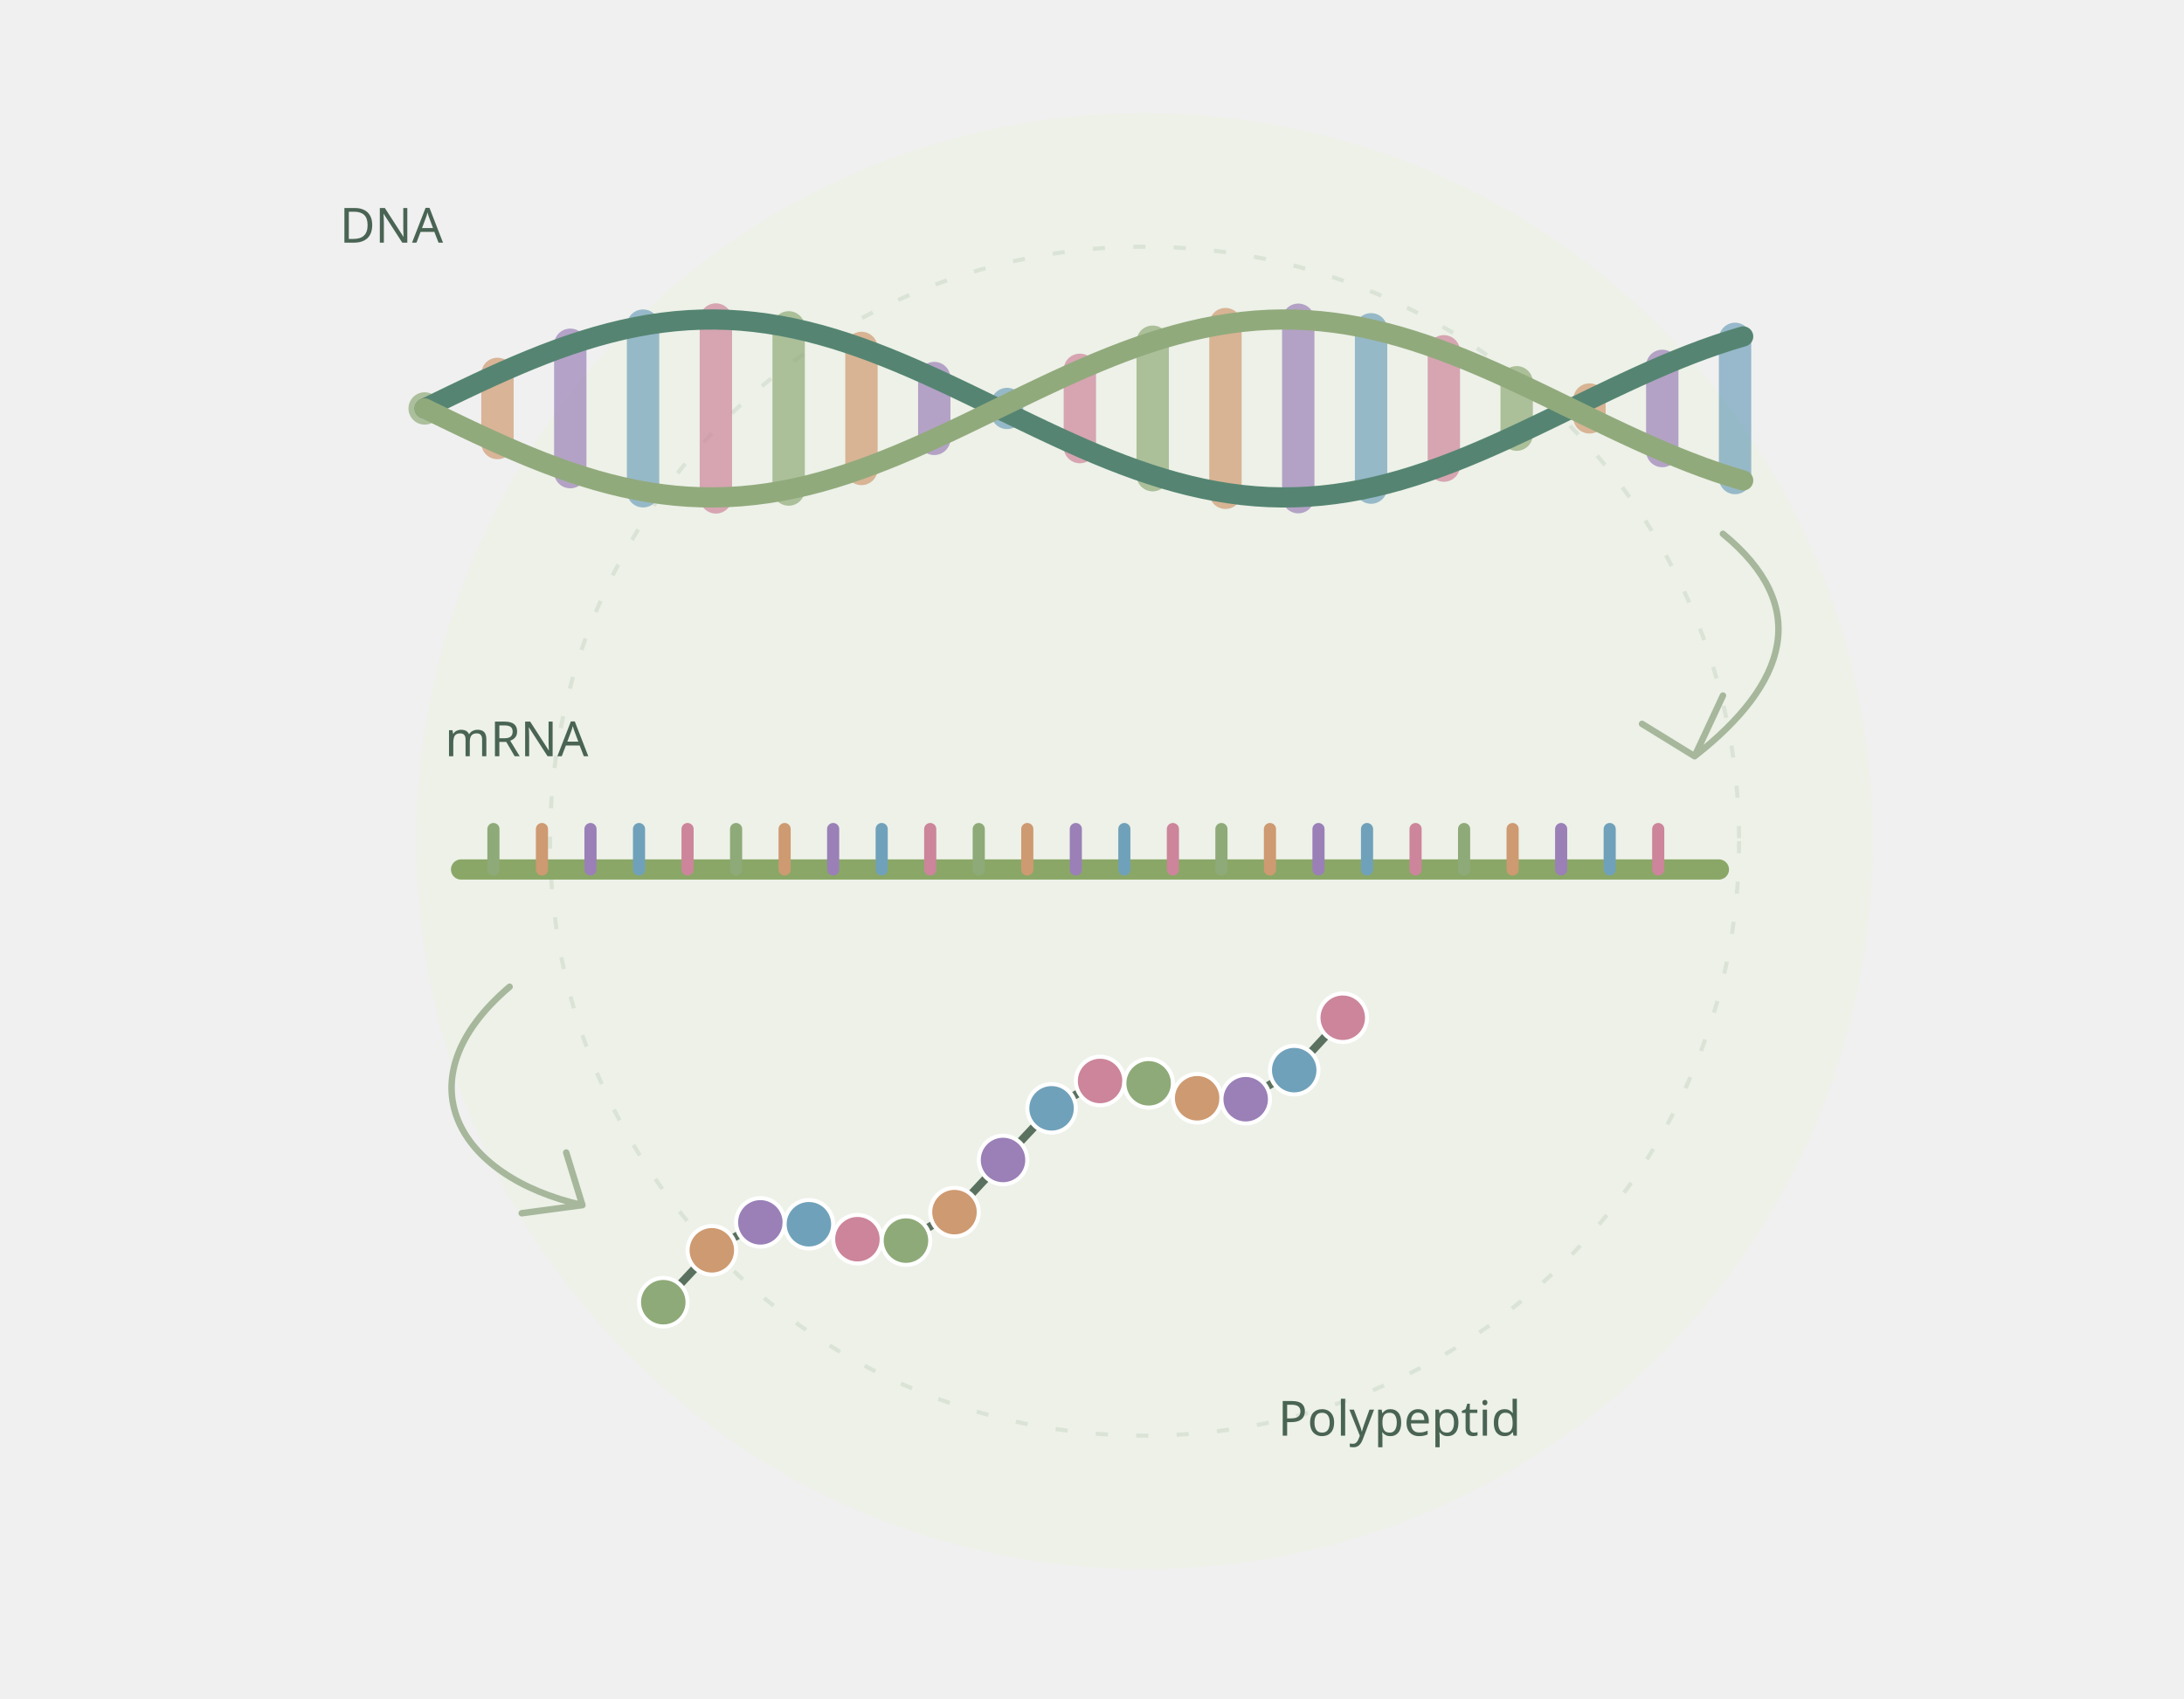
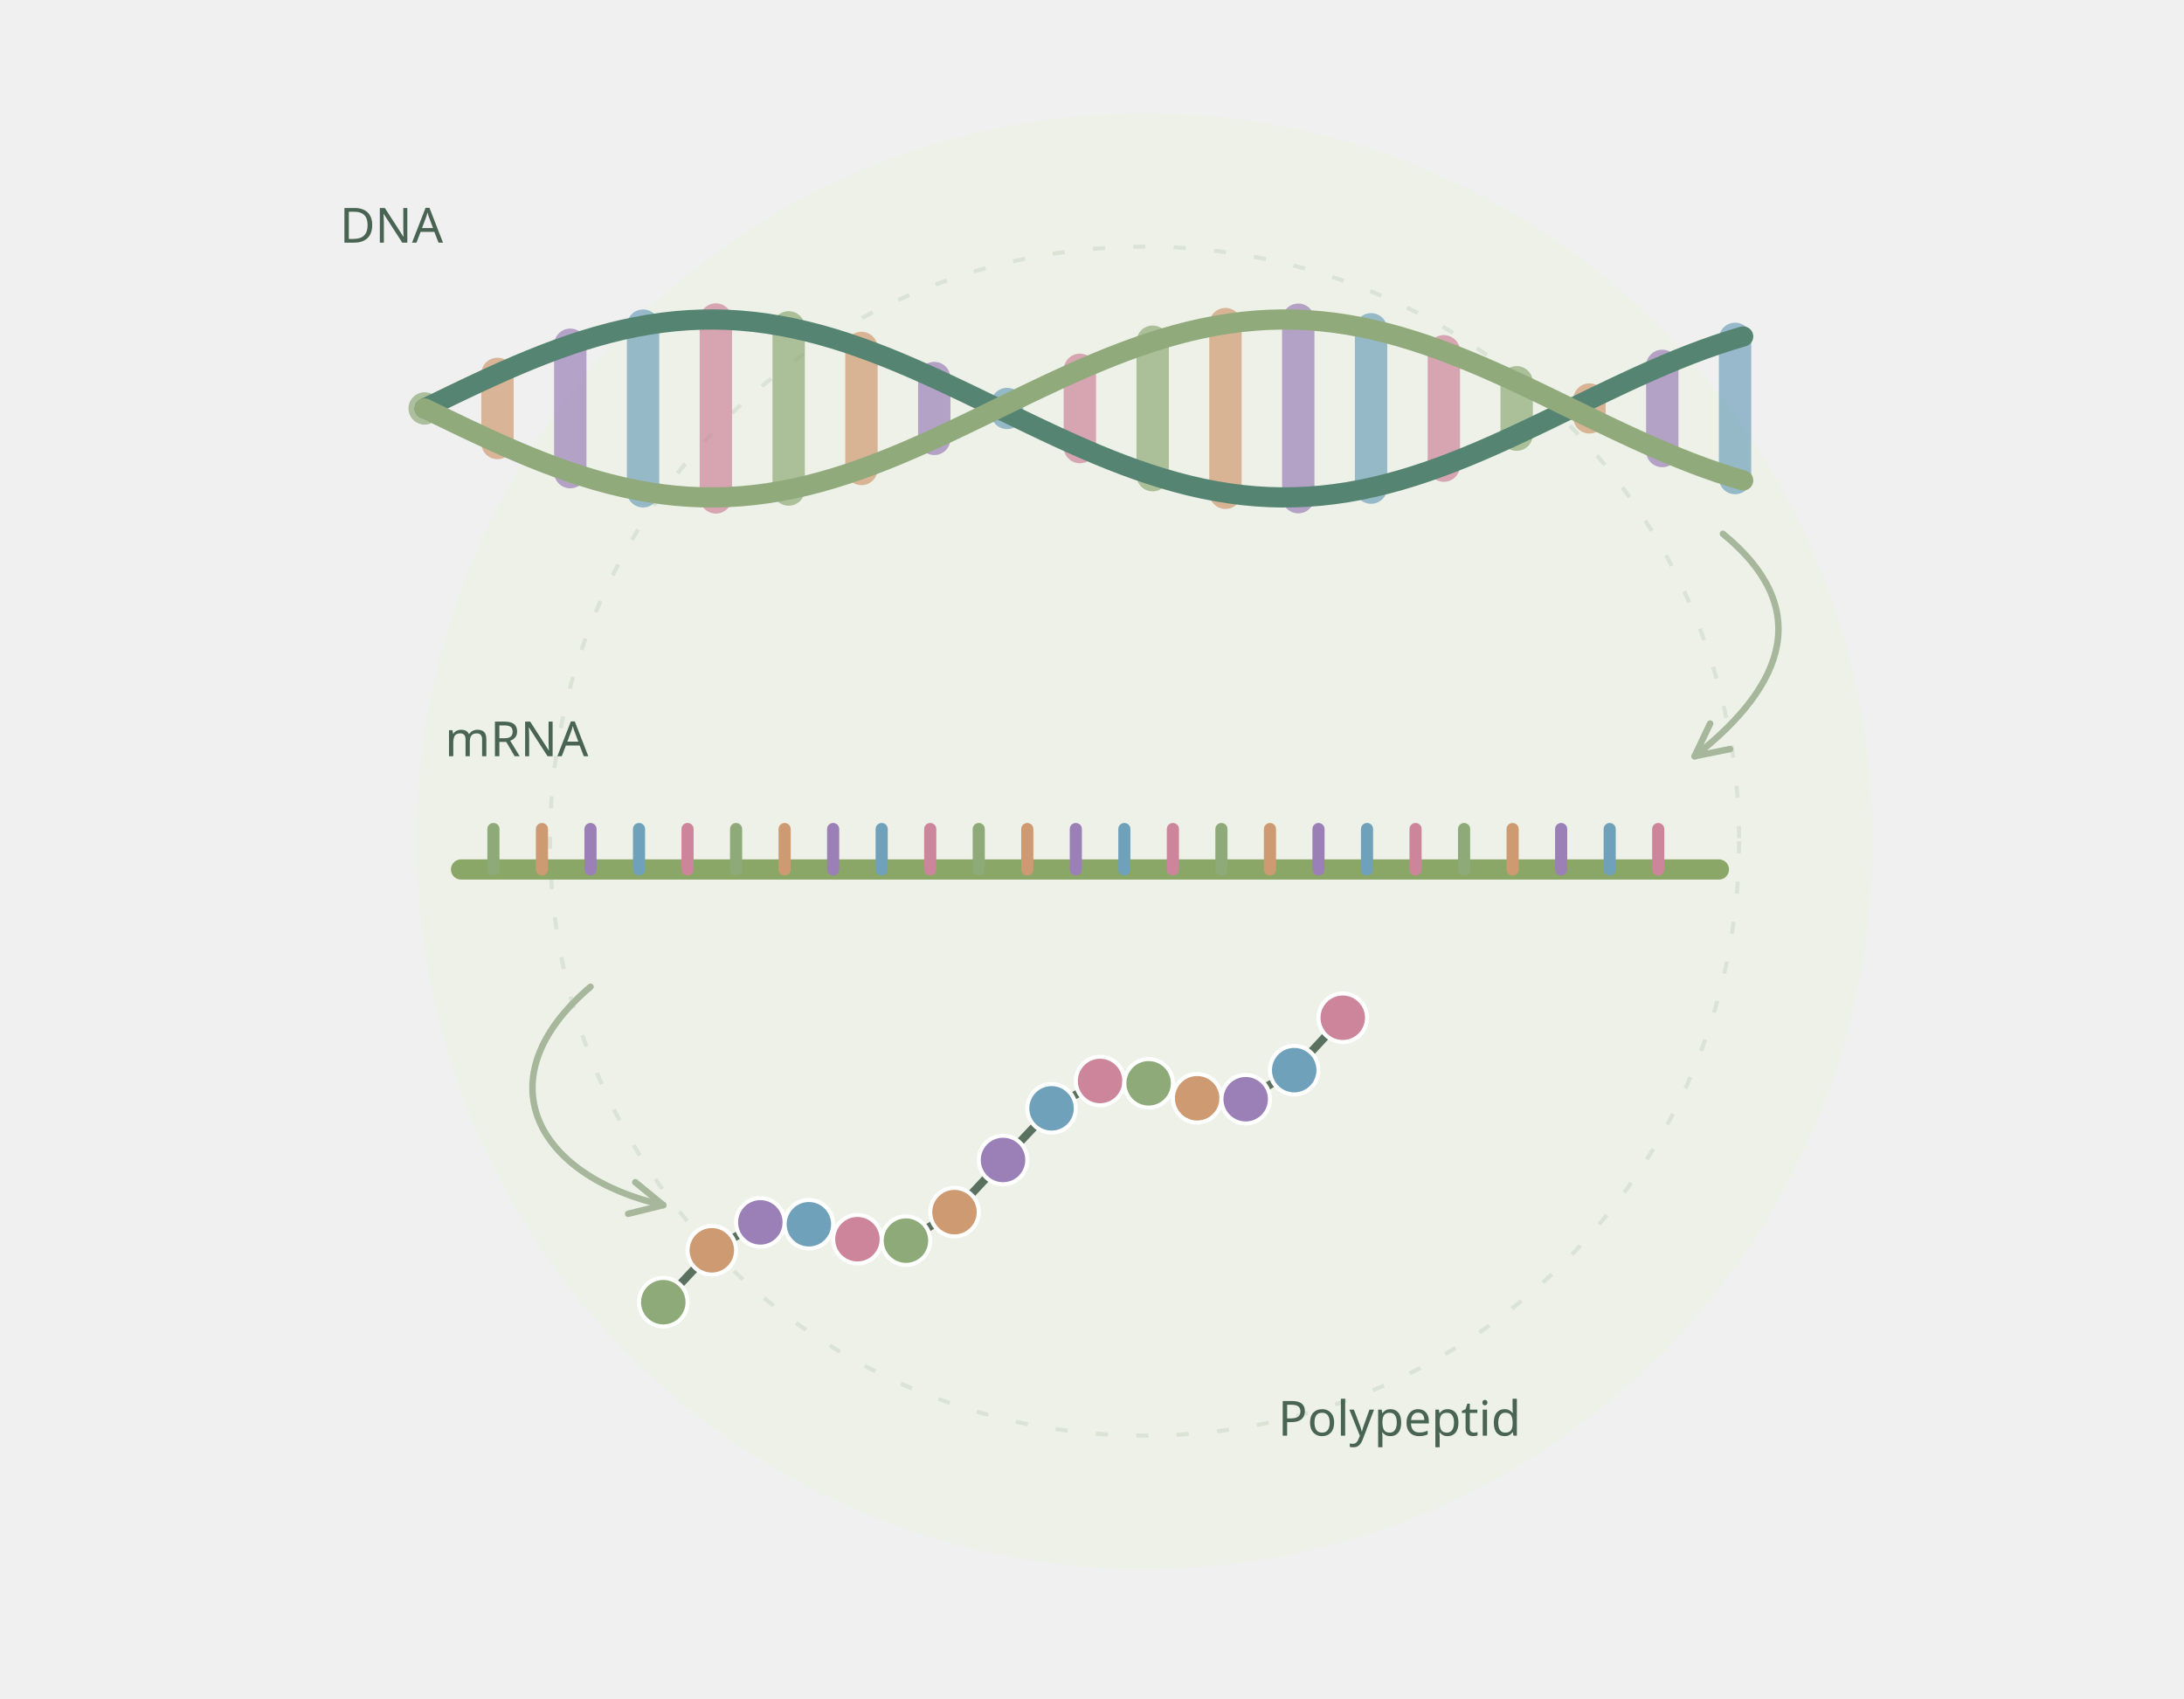
<svg xmlns="http://www.w3.org/2000/svg" width="540" height="420" viewBox="0 0 540 420">
  <circle cx="283" cy="208" r="180" fill="#edf1e8" />
  <circle cx="283" cy="208" r="147" fill="none" stroke="#dae3d6" stroke-width="1" stroke-dasharray="3 7" />
  <path d="M105 101.0V101.0" stroke="#8eaa78" stroke-width="8" stroke-linecap="round" opacity=".7" />
  <path d="M123 92.454V109.546" stroke="#ce9a71" stroke-width="8" stroke-linecap="round" opacity=".7" />
  <path d="M141 85.25V116.75" stroke="#9a80b7" stroke-width="8" stroke-linecap="round" opacity=".7" />
  <path d="M159 80.52V121.48" stroke="#70a1ba" stroke-width="8" stroke-linecap="round" opacity=".7" />
  <path d="M177 79.007V122.993" stroke="#cc859a" stroke-width="8" stroke-linecap="round" opacity=".7" />
  <path d="M195 80.948V121.052" stroke="#8eaa78" stroke-width="8" stroke-linecap="round" opacity=".7" />
  <path d="M213 86.039V115.961" stroke="#ce9a71" stroke-width="8" stroke-linecap="round" opacity=".7" />
  <path d="M231 93.48V108.52" stroke="#9a80b7" stroke-width="8" stroke-linecap="round" opacity=".7" />
  <path d="M249 102.102V99.898" stroke="#70a1ba" stroke-width="8" stroke-linecap="round" opacity=".7" />
  <path d="M267 110.551V91.449" stroke="#cc859a" stroke-width="8" stroke-linecap="round" opacity=".7" />
  <path d="M285 117.5V84.5" stroke="#8eaa78" stroke-width="8" stroke-linecap="round" opacity=".7" />
  <path d="M303 121.857V80.143" stroke="#ce9a71" stroke-width="8" stroke-linecap="round" opacity=".7" />
  <path d="M321 122.938V79.062" stroke="#9a80b7" stroke-width="8" stroke-linecap="round" opacity=".7" />
  <path d="M339 120.573V81.427" stroke="#70a1ba" stroke-width="8" stroke-linecap="round" opacity=".7" />
  <path d="M357 115.134V86.866" stroke="#cc859a" stroke-width="8" stroke-linecap="round" opacity=".7" />
  <path d="M375 107.475V94.525" stroke="#8eaa78" stroke-width="8" stroke-linecap="round" opacity=".7" />
  <path d="M393 98.799V103.201" stroke="#ce9a71" stroke-width="8" stroke-linecap="round" opacity=".7" />
  <path d="M411 90.468V111.532" stroke="#9a80b7" stroke-width="8" stroke-linecap="round" opacity=".7" />
  <path d="M429 83.792V118.208" stroke="#70a1ba" stroke-width="8" stroke-linecap="round" opacity=".7" />
  <polyline points="105.0,101.0 108.26,99.412 111.52,97.832 114.78,96.268 118.04,94.73 121.3,93.224 124.56,91.758 127.82,90.341 131.08,88.979 134.34,87.68 137.6,86.451 140.86,85.298 144.12,84.226 147.38,83.242 150.64,82.351 153.9,81.557 157.16,80.865 160.42,80.277 163.68,79.798 166.94,79.429 170.2,79.173 173.46,79.031 176.72,79.004 179.98,79.091 183.24,79.293 186.5,79.608 189.76,80.034 193.02,80.57 196.28,81.213 199.54,81.959 202.8,82.804 206.06,83.744 209.32,84.775 212.58,85.89 215.84,87.083 219.1,88.35 222.36,89.682 225.62,91.074 228.88,92.517 232.14,94.005 235.4,95.529 238.66,97.081 241.92,98.655 245.18,100.24 248.44,101.829 251.7,103.414 254.96,104.987 258.22,106.538 261.48,108.061 264.74,109.547 268.0,110.988 271.26,112.377 274.52,113.707 277.78,114.97 281.04,116.161 284.3,117.272 287.56,118.298 290.82,119.235 294.08,120.076 297.34,120.817 300.6,121.455 303.86,121.986 307.12,122.408 310.38,122.718 313.64,122.915 316.9,122.997 320.16,122.965 323.42,122.818 326.68,122.557 329.94,122.183 333.2,121.699 336.46,121.107 339.72,120.41 342.98,119.612 346.24,118.717 349.5,117.729 352.76,116.654 356.02,115.497 359.28,114.264 362.54,112.963 365.8,111.599 369.06,110.179 372.32,108.712 375.58,107.204 378.84,105.664 382.1,104.1 385.36,102.519 388.62,100.931 391.88,99.343 395.14,97.763 398.4,96.201 401.66,94.663 404.92,93.159 408.18,91.695 411.44,90.28 414.7,88.921 417.96,87.626 421.22,86.399 424.48,85.249 427.74,84.182 431.0,83.202" fill="none" stroke="#558572" stroke-width="5" stroke-linecap="round" />
  <polyline points="105.0,101.0 108.26,102.588 111.52,104.168 114.78,105.732 118.04,107.27 121.3,108.776 124.56,110.242 127.82,111.659 131.08,113.021 134.34,114.32 137.6,115.549 140.86,116.702 144.12,117.774 147.38,118.758 150.64,119.649 153.9,120.443 157.16,121.135 160.42,121.723 163.68,122.202 166.94,122.571 170.2,122.827 173.46,122.969 176.72,122.996 179.98,122.909 183.24,122.707 186.5,122.392 189.76,121.966 193.02,121.43 196.28,120.787 199.54,120.041 202.8,119.196 206.06,118.256 209.32,117.225 212.58,116.11 215.84,114.917 219.1,113.65 222.36,112.318 225.62,110.926 228.88,109.483 232.14,107.995 235.4,106.471 238.66,104.919 241.92,103.345 245.18,101.76 248.44,100.171 251.7,98.586 254.96,97.013 258.22,95.462 261.48,93.939 264.74,92.453 268.0,91.012 271.26,89.623 274.52,88.293 277.78,87.03 281.04,85.839 284.3,84.728 287.56,83.702 290.82,82.765 294.08,81.924 297.34,81.183 300.6,80.545 303.86,80.014 307.12,79.592 310.38,79.282 313.64,79.085 316.9,79.003 320.16,79.035 323.42,79.182 326.68,79.443 329.94,79.817 333.2,80.301 336.46,80.893 339.72,81.59 342.98,82.388 346.24,83.283 349.5,84.271 352.76,85.346 356.02,86.503 359.28,87.736 362.54,89.037 365.8,90.401 369.06,91.821 372.32,93.288 375.58,94.796 378.84,96.336 382.1,97.9 385.36,99.481 388.62,101.069 391.88,102.657 395.14,104.237 398.4,105.799 401.66,107.337 404.92,108.841 408.18,110.305 411.44,111.72 414.7,113.079 417.96,114.374 421.22,115.601 424.48,116.751 427.74,117.818 431.0,118.798" fill="none" stroke="#91aa7c" stroke-width="5" stroke-linecap="round" />
-   <path d="M426 132c22 18 16 37-7 55M406 179l13 8 7-15M126 244c-27 23-13 47 18 54M140 285l4 13-15 2" fill="none" stroke="#a6b79b" stroke-width="1.6" stroke-linecap="round" stroke-linejoin="round" />
+   <defs>
+     <marker id="process-arrowhead" markerWidth="12" markerHeight="12" refX="10" refY="6" orient="auto" markerUnits="userSpaceOnUse">
+       <path d="M2 2L10 6L2 10" fill="none" stroke="#a6b79b" stroke-width="1.6" stroke-linecap="round" stroke-linejoin="round" />
+     </marker>
+   </defs>
+   <path d="M426 132C448 150 442 169 419 187" fill="none" stroke="#a6b79b" stroke-width="1.6" stroke-linecap="round" marker-end="url(#process-arrowhead)" />
+   <path d="M146 244C119 267 133 291 164 298" fill="none" stroke="#a6b79b" stroke-width="1.6" stroke-linecap="round" marker-end="url(#process-arrowhead)" />
  <path d="M114 215H425" stroke="#8aa767" stroke-width="5" stroke-linecap="round" />
  <path d="M122 215v-10" stroke="#8eaa78" stroke-width="3" stroke-linecap="round" />
  <path d="M134 215v-10" stroke="#ce9a71" stroke-width="3" stroke-linecap="round" />
  <path d="M146 215v-10" stroke="#9a80b7" stroke-width="3" stroke-linecap="round" />
  <path d="M158 215v-10" stroke="#70a1ba" stroke-width="3" stroke-linecap="round" />
  <path d="M170 215v-10" stroke="#cc859a" stroke-width="3" stroke-linecap="round" />
  <path d="M182 215v-10" stroke="#8eaa78" stroke-width="3" stroke-linecap="round" />
  <path d="M194 215v-10" stroke="#ce9a71" stroke-width="3" stroke-linecap="round" />
  <path d="M206 215v-10" stroke="#9a80b7" stroke-width="3" stroke-linecap="round" />
  <path d="M218 215v-10" stroke="#70a1ba" stroke-width="3" stroke-linecap="round" />
  <path d="M230 215v-10" stroke="#cc859a" stroke-width="3" stroke-linecap="round" />
  <path d="M242 215v-10" stroke="#8eaa78" stroke-width="3" stroke-linecap="round" />
  <path d="M254 215v-10" stroke="#ce9a71" stroke-width="3" stroke-linecap="round" />
  <path d="M266 215v-10" stroke="#9a80b7" stroke-width="3" stroke-linecap="round" />
  <path d="M278 215v-10" stroke="#70a1ba" stroke-width="3" stroke-linecap="round" />
  <path d="M290 215v-10" stroke="#cc859a" stroke-width="3" stroke-linecap="round" />
  <path d="M302 215v-10" stroke="#8eaa78" stroke-width="3" stroke-linecap="round" />
  <path d="M314 215v-10" stroke="#ce9a71" stroke-width="3" stroke-linecap="round" />
  <path d="M326 215v-10" stroke="#9a80b7" stroke-width="3" stroke-linecap="round" />
  <path d="M338 215v-10" stroke="#70a1ba" stroke-width="3" stroke-linecap="round" />
  <path d="M350 215v-10" stroke="#cc859a" stroke-width="3" stroke-linecap="round" />
  <path d="M362 215v-10" stroke="#8eaa78" stroke-width="3" stroke-linecap="round" />
  <path d="M374 215v-10" stroke="#ce9a71" stroke-width="3" stroke-linecap="round" />
  <path d="M386 215v-10" stroke="#9a80b7" stroke-width="3" stroke-linecap="round" />
  <path d="M398 215v-10" stroke="#70a1ba" stroke-width="3" stroke-linecap="round" />
  <path d="M410 215v-10" stroke="#cc859a" stroke-width="3" stroke-linecap="round" />
  <polyline points="164,322.0 176,309.167 188,302.262 200,302.726 212,306.425 224,306.775 236,299.728 248,286.832 260,274.063 272,267.301 284,267.879 296,271.575 308,271.809 320,264.62 332,251.664" fill="none" stroke="#5b715f" stroke-width="2" />
  <circle cx="164" cy="322.0" r="6" fill="#8eaa78" stroke="#fff" stroke-width="1" />
  <circle cx="176" cy="309.167" r="6" fill="#ce9a71" stroke="#fff" stroke-width="1" />
  <circle cx="188" cy="302.262" r="6" fill="#9a80b7" stroke="#fff" stroke-width="1" />
  <circle cx="200" cy="302.726" r="6" fill="#70a1ba" stroke="#fff" stroke-width="1" />
  <circle cx="212" cy="306.425" r="6" fill="#cc859a" stroke="#fff" stroke-width="1" />
  <circle cx="224" cy="306.775" r="6" fill="#8eaa78" stroke="#fff" stroke-width="1" />
  <circle cx="236" cy="299.728" r="6" fill="#ce9a71" stroke="#fff" stroke-width="1" />
  <circle cx="248" cy="286.832" r="6" fill="#9a80b7" stroke="#fff" stroke-width="1" />
  <circle cx="260" cy="274.063" r="6" fill="#70a1ba" stroke="#fff" stroke-width="1" />
  <circle cx="272" cy="267.301" r="6" fill="#cc859a" stroke="#fff" stroke-width="1" />
  <circle cx="284" cy="267.879" r="6" fill="#8eaa78" stroke="#fff" stroke-width="1" />
  <circle cx="296" cy="271.575" r="6" fill="#ce9a71" stroke="#fff" stroke-width="1" />
  <circle cx="308" cy="271.809" r="6" fill="#9a80b7" stroke="#fff" stroke-width="1" />
  <circle cx="320" cy="264.62" r="6" fill="#70a1ba" stroke="#fff" stroke-width="1" />
  <circle cx="332" cy="251.664" r="6" fill="#cc859a" stroke="#fff" stroke-width="1" />
  <g fill="#4a6454" font-family="system-ui,sans-serif" font-size="12">
    <text x="84" y="60">DNA</text>
    <text x="110" y="187">mRNA</text>
    <text x="316" y="355">Polypeptid</text>
  </g>
</svg>
